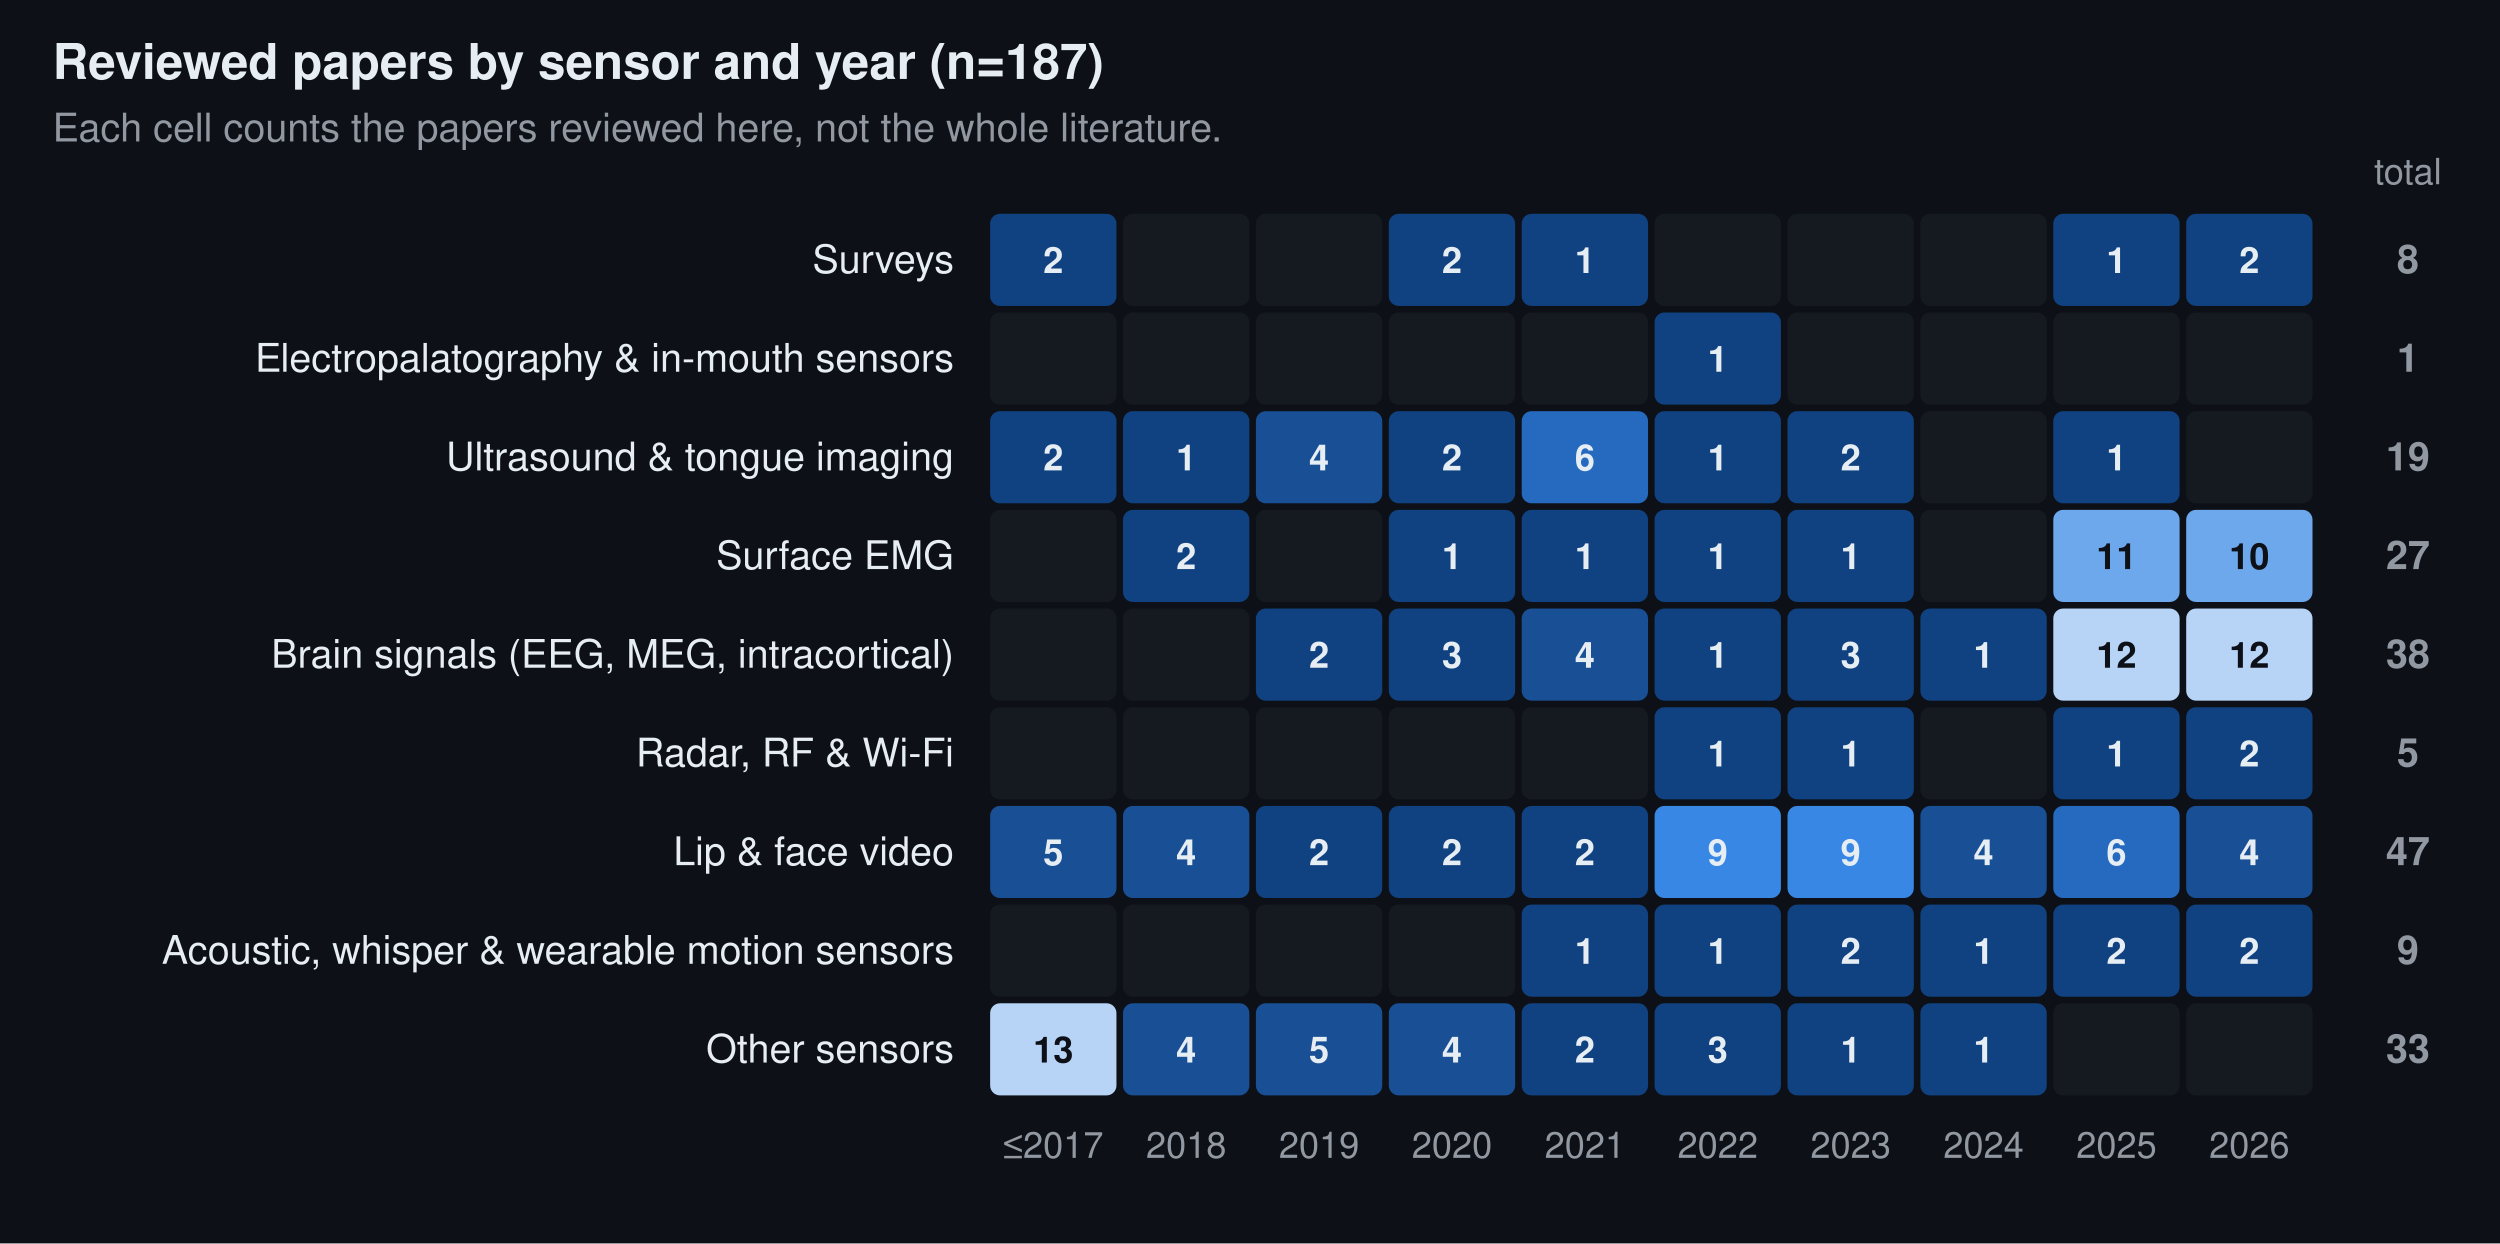
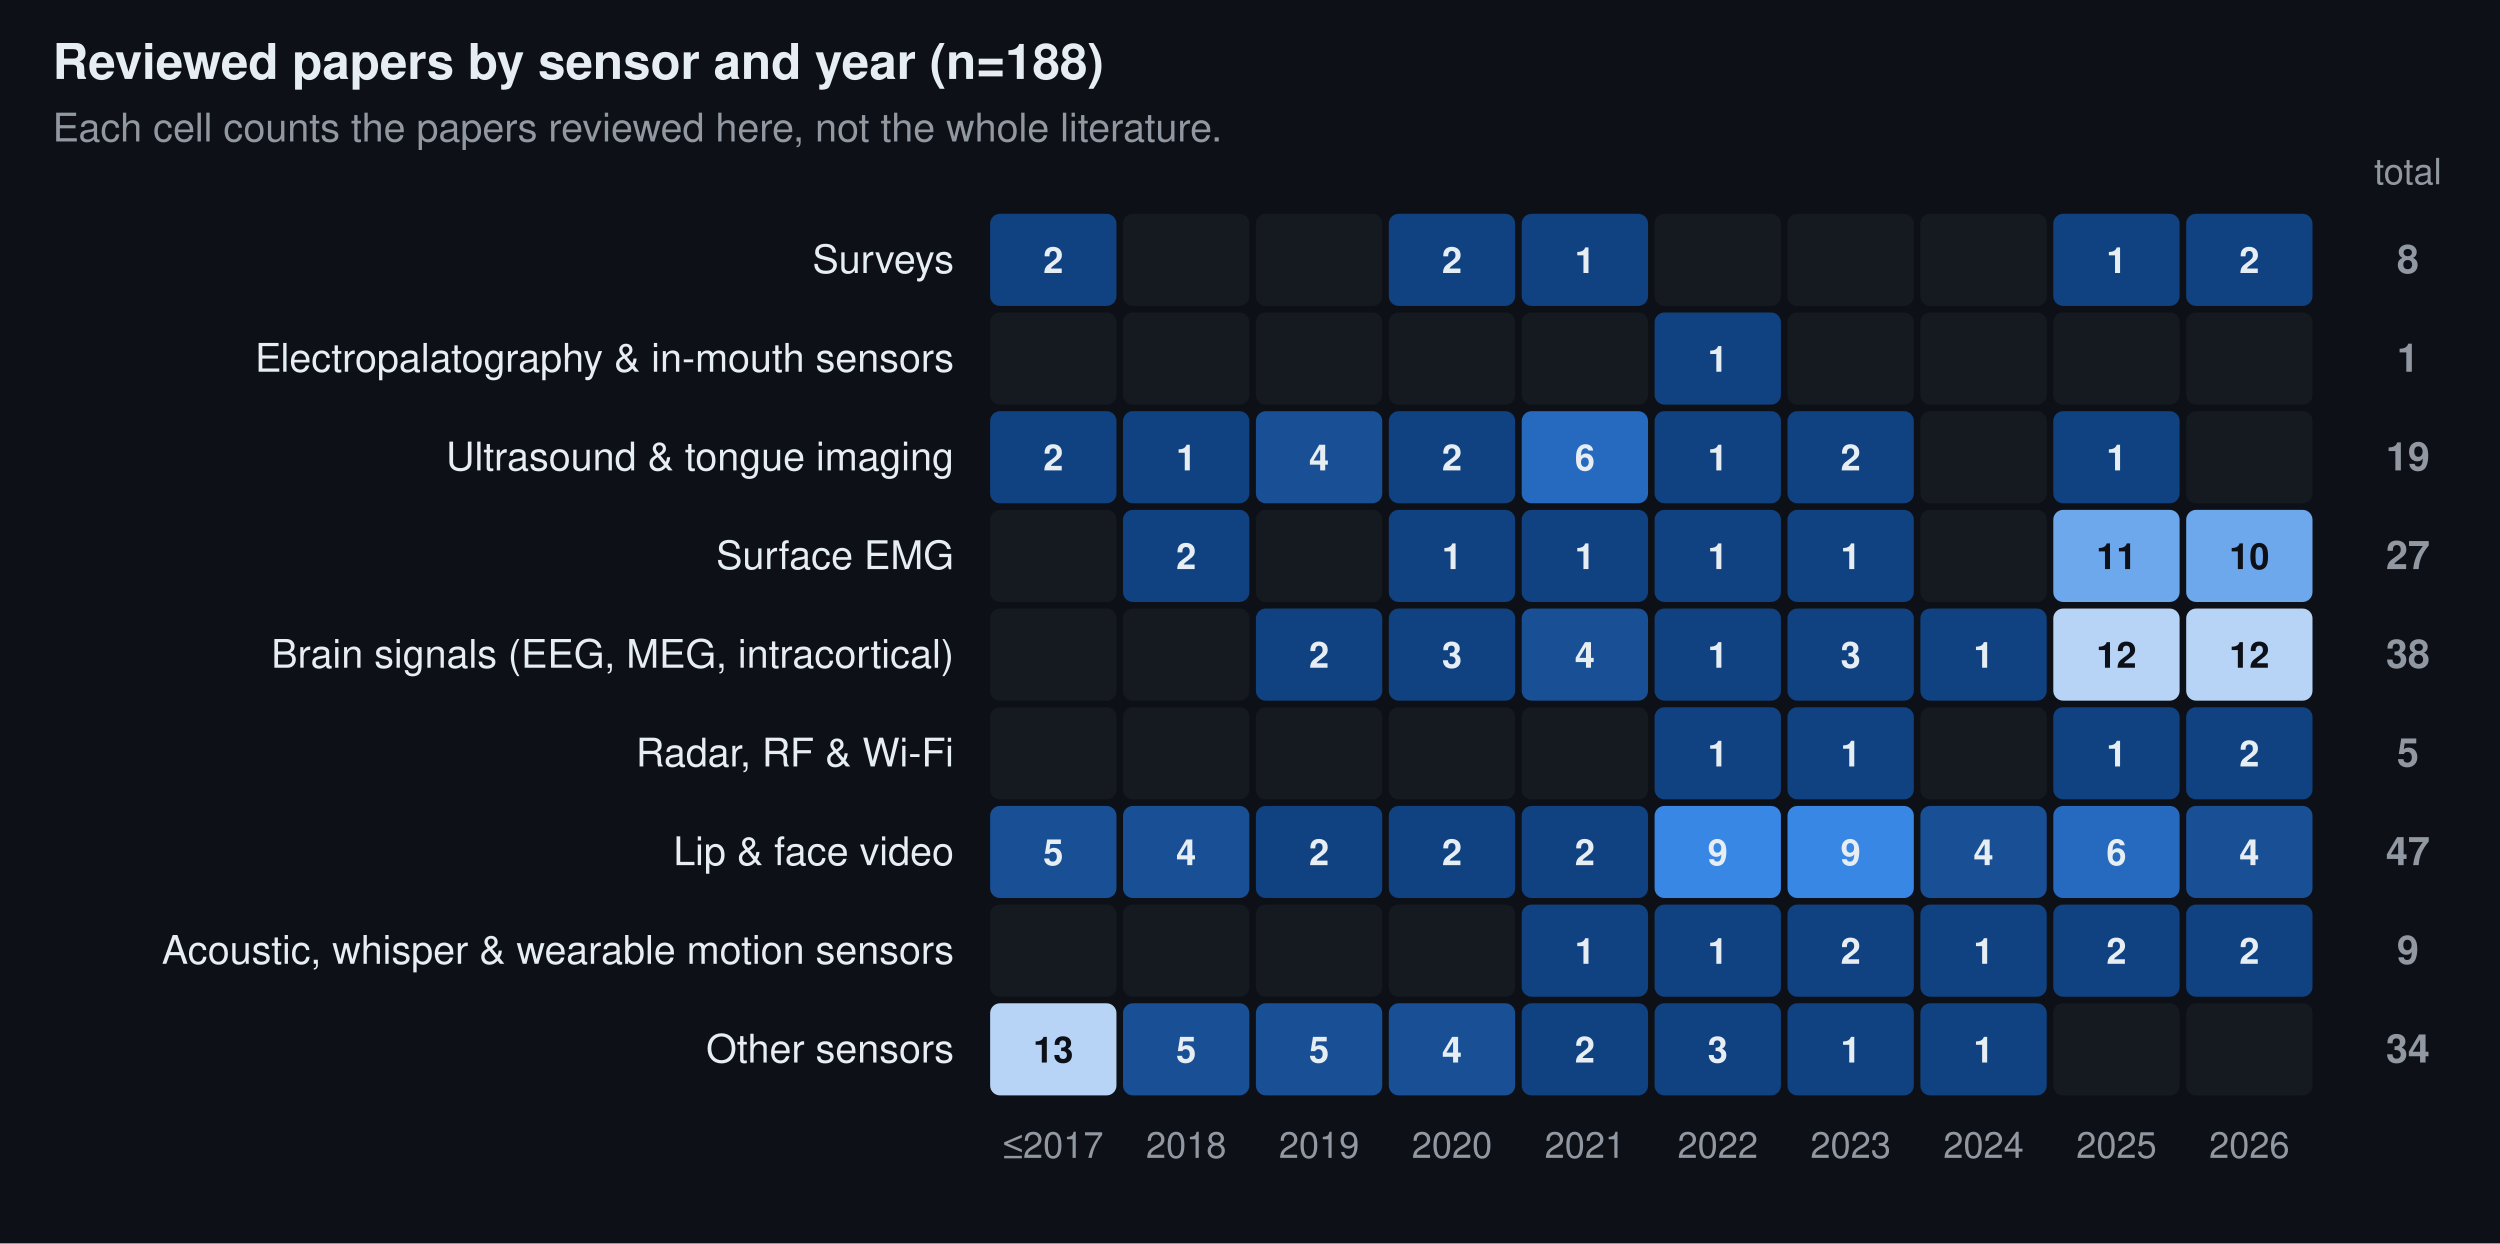
- <svg xmlns="http://www.w3.org/2000/svg" width="760" height="378" viewBox="0 0 760 378" font-family="-apple-system, BlinkMacSystemFont, 'Segoe UI', Helvetica, Arial, sans-serif" role="img" aria-label="Reviewed papers by sensor and year (n=187)">
+ <svg xmlns="http://www.w3.org/2000/svg" width="760" height="378" viewBox="0 0 760 378" font-family="-apple-system, BlinkMacSystemFont, 'Segoe UI', Helvetica, Arial, sans-serif" role="img" aria-label="Reviewed papers by sensor and year (n=188)">
  <rect width="760" height="378" fill="#0d1117" />
-   <text x="16.0" y="24.0" font-size="15" fill="#e6edf3" text-anchor="start" font-weight="600">Reviewed papers by sensor and year (n=187)</text>
+   <text x="16.0" y="24.0" font-size="15" fill="#e6edf3" text-anchor="start" font-weight="600">Reviewed papers by sensor and year (n=188)</text>
  <text x="16.0" y="43.0" font-size="12" fill="#9198a1" text-anchor="start">Each cell counts the papers reviewed here, not the whole literature.</text>
  <text x="320.2" y="352.0" font-size="11" fill="#9198a1" text-anchor="middle">≤2017</text>
  <text x="360.6" y="352.0" font-size="11" fill="#9198a1" text-anchor="middle">2018</text>
  <text x="401.0" y="352.0" font-size="11" fill="#9198a1" text-anchor="middle">2019</text>
  <text x="441.4" y="352.0" font-size="11" fill="#9198a1" text-anchor="middle">2020</text>
  <text x="481.8" y="352.0" font-size="11" fill="#9198a1" text-anchor="middle">2021</text>
  <text x="522.2" y="352.0" font-size="11" fill="#9198a1" text-anchor="middle">2022</text>
  <text x="562.6" y="352.0" font-size="11" fill="#9198a1" text-anchor="middle">2023</text>
  <text x="603.0" y="352.0" font-size="11" fill="#9198a1" text-anchor="middle">2024</text>
  <text x="643.4" y="352.0" font-size="11" fill="#9198a1" text-anchor="middle">2025</text>
  <text x="683.8" y="352.0" font-size="11" fill="#9198a1" text-anchor="middle">2026</text>
  <text x="732.0" y="56.0" font-size="11" fill="#9198a1" text-anchor="middle">total</text>
  <text x="290.0" y="83.0" font-size="12" fill="#e6edf3" text-anchor="end">Surveys</text>
  <rect x="301.0" y="65.0" width="38.4" height="28.0" rx="3" fill="#104281" />
  <text x="320.2" y="83.0" font-size="11" fill="#e6edf3" text-anchor="middle" font-weight="600">2</text>
  <rect x="341.4" y="65.0" width="38.4" height="28.0" rx="3" fill="#151a21" />
  <rect x="381.8" y="65.0" width="38.4" height="28.0" rx="3" fill="#151a21" />
  <rect x="422.2" y="65.0" width="38.4" height="28.0" rx="3" fill="#104281" />
  <text x="441.4" y="83.0" font-size="11" fill="#e6edf3" text-anchor="middle" font-weight="600">2</text>
  <rect x="462.6" y="65.0" width="38.4" height="28.0" rx="3" fill="#104281" />
  <text x="481.8" y="83.0" font-size="11" fill="#e6edf3" text-anchor="middle" font-weight="600">1</text>
  <rect x="503.0" y="65.0" width="38.4" height="28.0" rx="3" fill="#151a21" />
  <rect x="543.4" y="65.0" width="38.4" height="28.0" rx="3" fill="#151a21" />
  <rect x="583.8" y="65.0" width="38.4" height="28.0" rx="3" fill="#151a21" />
  <rect x="624.2" y="65.0" width="38.4" height="28.0" rx="3" fill="#104281" />
  <text x="643.4" y="83.0" font-size="11" fill="#e6edf3" text-anchor="middle" font-weight="600">1</text>
  <rect x="664.6" y="65.0" width="38.4" height="28.0" rx="3" fill="#104281" />
  <text x="683.8" y="83.0" font-size="11" fill="#e6edf3" text-anchor="middle" font-weight="600">2</text>
  <text x="732.0" y="83.0" font-size="12" fill="#9198a1" text-anchor="middle" font-weight="600">8</text>
  <text x="290.0" y="113.0" font-size="12" fill="#e6edf3" text-anchor="end">Electropalatography &amp; in-mouth sensors</text>
  <rect x="301.0" y="95.0" width="38.4" height="28.0" rx="3" fill="#151a21" />
  <rect x="341.4" y="95.0" width="38.4" height="28.0" rx="3" fill="#151a21" />
  <rect x="381.8" y="95.0" width="38.4" height="28.0" rx="3" fill="#151a21" />
  <rect x="422.2" y="95.0" width="38.4" height="28.0" rx="3" fill="#151a21" />
  <rect x="462.6" y="95.0" width="38.4" height="28.0" rx="3" fill="#151a21" />
  <rect x="503.0" y="95.0" width="38.4" height="28.0" rx="3" fill="#104281" />
  <text x="522.2" y="113.0" font-size="11" fill="#e6edf3" text-anchor="middle" font-weight="600">1</text>
  <rect x="543.4" y="95.0" width="38.4" height="28.0" rx="3" fill="#151a21" />
  <rect x="583.8" y="95.0" width="38.4" height="28.0" rx="3" fill="#151a21" />
  <rect x="624.2" y="95.0" width="38.4" height="28.0" rx="3" fill="#151a21" />
  <rect x="664.6" y="95.0" width="38.4" height="28.0" rx="3" fill="#151a21" />
  <text x="732.0" y="113.0" font-size="12" fill="#9198a1" text-anchor="middle" font-weight="600">1</text>
  <text x="290.0" y="143.0" font-size="12" fill="#e6edf3" text-anchor="end">Ultrasound &amp; tongue imaging</text>
  <rect x="301.0" y="125.0" width="38.4" height="28.0" rx="3" fill="#104281" />
  <text x="320.2" y="143.0" font-size="11" fill="#e6edf3" text-anchor="middle" font-weight="600">2</text>
  <rect x="341.4" y="125.0" width="38.4" height="28.0" rx="3" fill="#104281" />
  <text x="360.6" y="143.0" font-size="11" fill="#e6edf3" text-anchor="middle" font-weight="600">1</text>
  <rect x="381.8" y="125.0" width="38.4" height="28.0" rx="3" fill="#184f95" />
  <text x="401.0" y="143.0" font-size="11" fill="#e6edf3" text-anchor="middle" font-weight="600">4</text>
  <rect x="422.2" y="125.0" width="38.4" height="28.0" rx="3" fill="#104281" />
  <text x="441.4" y="143.0" font-size="11" fill="#e6edf3" text-anchor="middle" font-weight="600">2</text>
  <rect x="462.6" y="125.0" width="38.4" height="28.0" rx="3" fill="#256abf" />
  <text x="481.8" y="143.0" font-size="11" fill="#e6edf3" text-anchor="middle" font-weight="600">6</text>
  <rect x="503.0" y="125.0" width="38.4" height="28.0" rx="3" fill="#104281" />
  <text x="522.2" y="143.0" font-size="11" fill="#e6edf3" text-anchor="middle" font-weight="600">1</text>
  <rect x="543.4" y="125.0" width="38.4" height="28.0" rx="3" fill="#104281" />
  <text x="562.6" y="143.0" font-size="11" fill="#e6edf3" text-anchor="middle" font-weight="600">2</text>
  <rect x="583.8" y="125.0" width="38.4" height="28.0" rx="3" fill="#151a21" />
  <rect x="624.2" y="125.0" width="38.4" height="28.0" rx="3" fill="#104281" />
  <text x="643.4" y="143.0" font-size="11" fill="#e6edf3" text-anchor="middle" font-weight="600">1</text>
  <rect x="664.6" y="125.0" width="38.4" height="28.0" rx="3" fill="#151a21" />
  <text x="732.0" y="143.0" font-size="12" fill="#9198a1" text-anchor="middle" font-weight="600">19</text>
  <text x="290.0" y="173.0" font-size="12" fill="#e6edf3" text-anchor="end">Surface EMG</text>
  <rect x="301.0" y="155.0" width="38.4" height="28.0" rx="3" fill="#151a21" />
  <rect x="341.4" y="155.0" width="38.4" height="28.0" rx="3" fill="#104281" />
  <text x="360.6" y="173.0" font-size="11" fill="#e6edf3" text-anchor="middle" font-weight="600">2</text>
  <rect x="381.8" y="155.0" width="38.4" height="28.0" rx="3" fill="#151a21" />
  <rect x="422.2" y="155.0" width="38.4" height="28.0" rx="3" fill="#104281" />
  <text x="441.4" y="173.0" font-size="11" fill="#e6edf3" text-anchor="middle" font-weight="600">1</text>
  <rect x="462.6" y="155.0" width="38.4" height="28.0" rx="3" fill="#104281" />
  <text x="481.8" y="173.0" font-size="11" fill="#e6edf3" text-anchor="middle" font-weight="600">1</text>
  <rect x="503.0" y="155.0" width="38.4" height="28.0" rx="3" fill="#104281" />
  <text x="522.2" y="173.0" font-size="11" fill="#e6edf3" text-anchor="middle" font-weight="600">1</text>
  <rect x="543.4" y="155.0" width="38.4" height="28.0" rx="3" fill="#104281" />
  <text x="562.6" y="173.0" font-size="11" fill="#e6edf3" text-anchor="middle" font-weight="600">1</text>
  <rect x="583.8" y="155.0" width="38.4" height="28.0" rx="3" fill="#151a21" />
  <rect x="624.2" y="155.0" width="38.4" height="28.0" rx="3" fill="#6da7ec" />
  <text x="643.4" y="173.0" font-size="11" fill="#0d1117" text-anchor="middle" font-weight="600">11</text>
  <rect x="664.6" y="155.0" width="38.4" height="28.0" rx="3" fill="#6da7ec" />
  <text x="683.8" y="173.0" font-size="11" fill="#0d1117" text-anchor="middle" font-weight="600">10</text>
  <text x="732.0" y="173.0" font-size="12" fill="#9198a1" text-anchor="middle" font-weight="600">27</text>
  <text x="290.0" y="203.0" font-size="12" fill="#e6edf3" text-anchor="end">Brain signals (EEG, MEG, intracortical)</text>
  <rect x="301.0" y="185.0" width="38.4" height="28.0" rx="3" fill="#151a21" />
  <rect x="341.4" y="185.0" width="38.4" height="28.0" rx="3" fill="#151a21" />
  <rect x="381.8" y="185.0" width="38.4" height="28.0" rx="3" fill="#104281" />
  <text x="401.0" y="203.0" font-size="11" fill="#e6edf3" text-anchor="middle" font-weight="600">2</text>
  <rect x="422.2" y="185.0" width="38.4" height="28.0" rx="3" fill="#104281" />
  <text x="441.4" y="203.0" font-size="11" fill="#e6edf3" text-anchor="middle" font-weight="600">3</text>
  <rect x="462.6" y="185.0" width="38.4" height="28.0" rx="3" fill="#184f95" />
  <text x="481.8" y="203.0" font-size="11" fill="#e6edf3" text-anchor="middle" font-weight="600">4</text>
  <rect x="503.0" y="185.0" width="38.4" height="28.0" rx="3" fill="#104281" />
  <text x="522.2" y="203.0" font-size="11" fill="#e6edf3" text-anchor="middle" font-weight="600">1</text>
  <rect x="543.4" y="185.0" width="38.4" height="28.0" rx="3" fill="#104281" />
  <text x="562.6" y="203.0" font-size="11" fill="#e6edf3" text-anchor="middle" font-weight="600">3</text>
  <rect x="583.8" y="185.0" width="38.4" height="28.0" rx="3" fill="#104281" />
  <text x="603.0" y="203.0" font-size="11" fill="#e6edf3" text-anchor="middle" font-weight="600">1</text>
  <rect x="624.2" y="185.0" width="38.4" height="28.0" rx="3" fill="#b7d3f6" />
  <text x="643.4" y="203.0" font-size="11" fill="#0d1117" text-anchor="middle" font-weight="600">12</text>
  <rect x="664.6" y="185.0" width="38.4" height="28.0" rx="3" fill="#b7d3f6" />
  <text x="683.8" y="203.0" font-size="11" fill="#0d1117" text-anchor="middle" font-weight="600">12</text>
  <text x="732.0" y="203.0" font-size="12" fill="#9198a1" text-anchor="middle" font-weight="600">38</text>
  <text x="290.0" y="233.0" font-size="12" fill="#e6edf3" text-anchor="end">Radar, RF &amp; Wi-Fi</text>
  <rect x="301.0" y="215.0" width="38.4" height="28.0" rx="3" fill="#151a21" />
  <rect x="341.4" y="215.0" width="38.4" height="28.0" rx="3" fill="#151a21" />
  <rect x="381.8" y="215.0" width="38.4" height="28.0" rx="3" fill="#151a21" />
  <rect x="422.2" y="215.0" width="38.4" height="28.0" rx="3" fill="#151a21" />
  <rect x="462.6" y="215.0" width="38.4" height="28.0" rx="3" fill="#151a21" />
  <rect x="503.0" y="215.0" width="38.4" height="28.0" rx="3" fill="#104281" />
  <text x="522.2" y="233.0" font-size="11" fill="#e6edf3" text-anchor="middle" font-weight="600">1</text>
  <rect x="543.4" y="215.0" width="38.4" height="28.0" rx="3" fill="#104281" />
  <text x="562.6" y="233.0" font-size="11" fill="#e6edf3" text-anchor="middle" font-weight="600">1</text>
  <rect x="583.8" y="215.0" width="38.4" height="28.0" rx="3" fill="#151a21" />
  <rect x="624.2" y="215.0" width="38.4" height="28.0" rx="3" fill="#104281" />
  <text x="643.4" y="233.0" font-size="11" fill="#e6edf3" text-anchor="middle" font-weight="600">1</text>
  <rect x="664.6" y="215.0" width="38.4" height="28.0" rx="3" fill="#104281" />
  <text x="683.8" y="233.0" font-size="11" fill="#e6edf3" text-anchor="middle" font-weight="600">2</text>
  <text x="732.0" y="233.0" font-size="12" fill="#9198a1" text-anchor="middle" font-weight="600">5</text>
  <text x="290.0" y="263.0" font-size="12" fill="#e6edf3" text-anchor="end">Lip &amp; face video</text>
  <rect x="301.0" y="245.0" width="38.4" height="28.0" rx="3" fill="#184f95" />
  <text x="320.2" y="263.0" font-size="11" fill="#e6edf3" text-anchor="middle" font-weight="600">5</text>
  <rect x="341.4" y="245.0" width="38.4" height="28.0" rx="3" fill="#184f95" />
  <text x="360.6" y="263.0" font-size="11" fill="#e6edf3" text-anchor="middle" font-weight="600">4</text>
  <rect x="381.8" y="245.0" width="38.4" height="28.0" rx="3" fill="#104281" />
  <text x="401.0" y="263.0" font-size="11" fill="#e6edf3" text-anchor="middle" font-weight="600">2</text>
  <rect x="422.2" y="245.0" width="38.4" height="28.0" rx="3" fill="#104281" />
  <text x="441.4" y="263.0" font-size="11" fill="#e6edf3" text-anchor="middle" font-weight="600">2</text>
  <rect x="462.6" y="245.0" width="38.4" height="28.0" rx="3" fill="#104281" />
  <text x="481.8" y="263.0" font-size="11" fill="#e6edf3" text-anchor="middle" font-weight="600">2</text>
  <rect x="503.0" y="245.0" width="38.4" height="28.0" rx="3" fill="#3987e5" />
  <text x="522.2" y="263.0" font-size="11" fill="#e6edf3" text-anchor="middle" font-weight="600">9</text>
  <rect x="543.4" y="245.0" width="38.4" height="28.0" rx="3" fill="#3987e5" />
  <text x="562.6" y="263.0" font-size="11" fill="#e6edf3" text-anchor="middle" font-weight="600">9</text>
  <rect x="583.8" y="245.0" width="38.4" height="28.0" rx="3" fill="#184f95" />
  <text x="603.0" y="263.0" font-size="11" fill="#e6edf3" text-anchor="middle" font-weight="600">4</text>
  <rect x="624.2" y="245.0" width="38.4" height="28.0" rx="3" fill="#256abf" />
  <text x="643.4" y="263.0" font-size="11" fill="#e6edf3" text-anchor="middle" font-weight="600">6</text>
  <rect x="664.6" y="245.0" width="38.4" height="28.0" rx="3" fill="#184f95" />
  <text x="683.8" y="263.0" font-size="11" fill="#e6edf3" text-anchor="middle" font-weight="600">4</text>
  <text x="732.0" y="263.0" font-size="12" fill="#9198a1" text-anchor="middle" font-weight="600">47</text>
  <text x="290.0" y="293.0" font-size="12" fill="#e6edf3" text-anchor="end">Acoustic, whisper &amp; wearable motion sensors</text>
  <rect x="301.0" y="275.0" width="38.4" height="28.0" rx="3" fill="#151a21" />
  <rect x="341.4" y="275.0" width="38.4" height="28.0" rx="3" fill="#151a21" />
  <rect x="381.8" y="275.0" width="38.4" height="28.0" rx="3" fill="#151a21" />
  <rect x="422.2" y="275.0" width="38.4" height="28.0" rx="3" fill="#151a21" />
  <rect x="462.6" y="275.0" width="38.4" height="28.0" rx="3" fill="#104281" />
  <text x="481.8" y="293.0" font-size="11" fill="#e6edf3" text-anchor="middle" font-weight="600">1</text>
  <rect x="503.0" y="275.0" width="38.4" height="28.0" rx="3" fill="#104281" />
  <text x="522.2" y="293.0" font-size="11" fill="#e6edf3" text-anchor="middle" font-weight="600">1</text>
  <rect x="543.4" y="275.0" width="38.4" height="28.0" rx="3" fill="#104281" />
  <text x="562.6" y="293.0" font-size="11" fill="#e6edf3" text-anchor="middle" font-weight="600">2</text>
  <rect x="583.8" y="275.0" width="38.4" height="28.0" rx="3" fill="#104281" />
  <text x="603.0" y="293.0" font-size="11" fill="#e6edf3" text-anchor="middle" font-weight="600">1</text>
  <rect x="624.2" y="275.0" width="38.4" height="28.0" rx="3" fill="#104281" />
  <text x="643.4" y="293.0" font-size="11" fill="#e6edf3" text-anchor="middle" font-weight="600">2</text>
  <rect x="664.6" y="275.0" width="38.4" height="28.0" rx="3" fill="#104281" />
  <text x="683.8" y="293.0" font-size="11" fill="#e6edf3" text-anchor="middle" font-weight="600">2</text>
  <text x="732.0" y="293.0" font-size="12" fill="#9198a1" text-anchor="middle" font-weight="600">9</text>
  <text x="290.0" y="323.0" font-size="12" fill="#e6edf3" text-anchor="end">Other sensors</text>
  <rect x="301.0" y="305.0" width="38.4" height="28.0" rx="3" fill="#b7d3f6" />
  <text x="320.2" y="323.0" font-size="11" fill="#0d1117" text-anchor="middle" font-weight="600">13</text>
  <rect x="341.4" y="305.0" width="38.4" height="28.0" rx="3" fill="#184f95" />
-   <text x="360.6" y="323.0" font-size="11" fill="#e6edf3" text-anchor="middle" font-weight="600">4</text>
+   <text x="360.6" y="323.0" font-size="11" fill="#e6edf3" text-anchor="middle" font-weight="600">5</text>
  <rect x="381.8" y="305.0" width="38.4" height="28.0" rx="3" fill="#184f95" />
  <text x="401.0" y="323.0" font-size="11" fill="#e6edf3" text-anchor="middle" font-weight="600">5</text>
  <rect x="422.2" y="305.0" width="38.4" height="28.0" rx="3" fill="#184f95" />
  <text x="441.4" y="323.0" font-size="11" fill="#e6edf3" text-anchor="middle" font-weight="600">4</text>
  <rect x="462.6" y="305.0" width="38.4" height="28.0" rx="3" fill="#104281" />
  <text x="481.8" y="323.0" font-size="11" fill="#e6edf3" text-anchor="middle" font-weight="600">2</text>
  <rect x="503.0" y="305.0" width="38.4" height="28.0" rx="3" fill="#104281" />
  <text x="522.2" y="323.0" font-size="11" fill="#e6edf3" text-anchor="middle" font-weight="600">3</text>
  <rect x="543.4" y="305.0" width="38.4" height="28.0" rx="3" fill="#104281" />
  <text x="562.6" y="323.0" font-size="11" fill="#e6edf3" text-anchor="middle" font-weight="600">1</text>
  <rect x="583.8" y="305.0" width="38.4" height="28.0" rx="3" fill="#104281" />
  <text x="603.0" y="323.0" font-size="11" fill="#e6edf3" text-anchor="middle" font-weight="600">1</text>
  <rect x="624.2" y="305.0" width="38.4" height="28.0" rx="3" fill="#151a21" />
  <rect x="664.6" y="305.0" width="38.4" height="28.0" rx="3" fill="#151a21" />
-   <text x="732.0" y="323.0" font-size="12" fill="#9198a1" text-anchor="middle" font-weight="600">33</text>
+   <text x="732.0" y="323.0" font-size="12" fill="#9198a1" text-anchor="middle" font-weight="600">34</text>
</svg>
